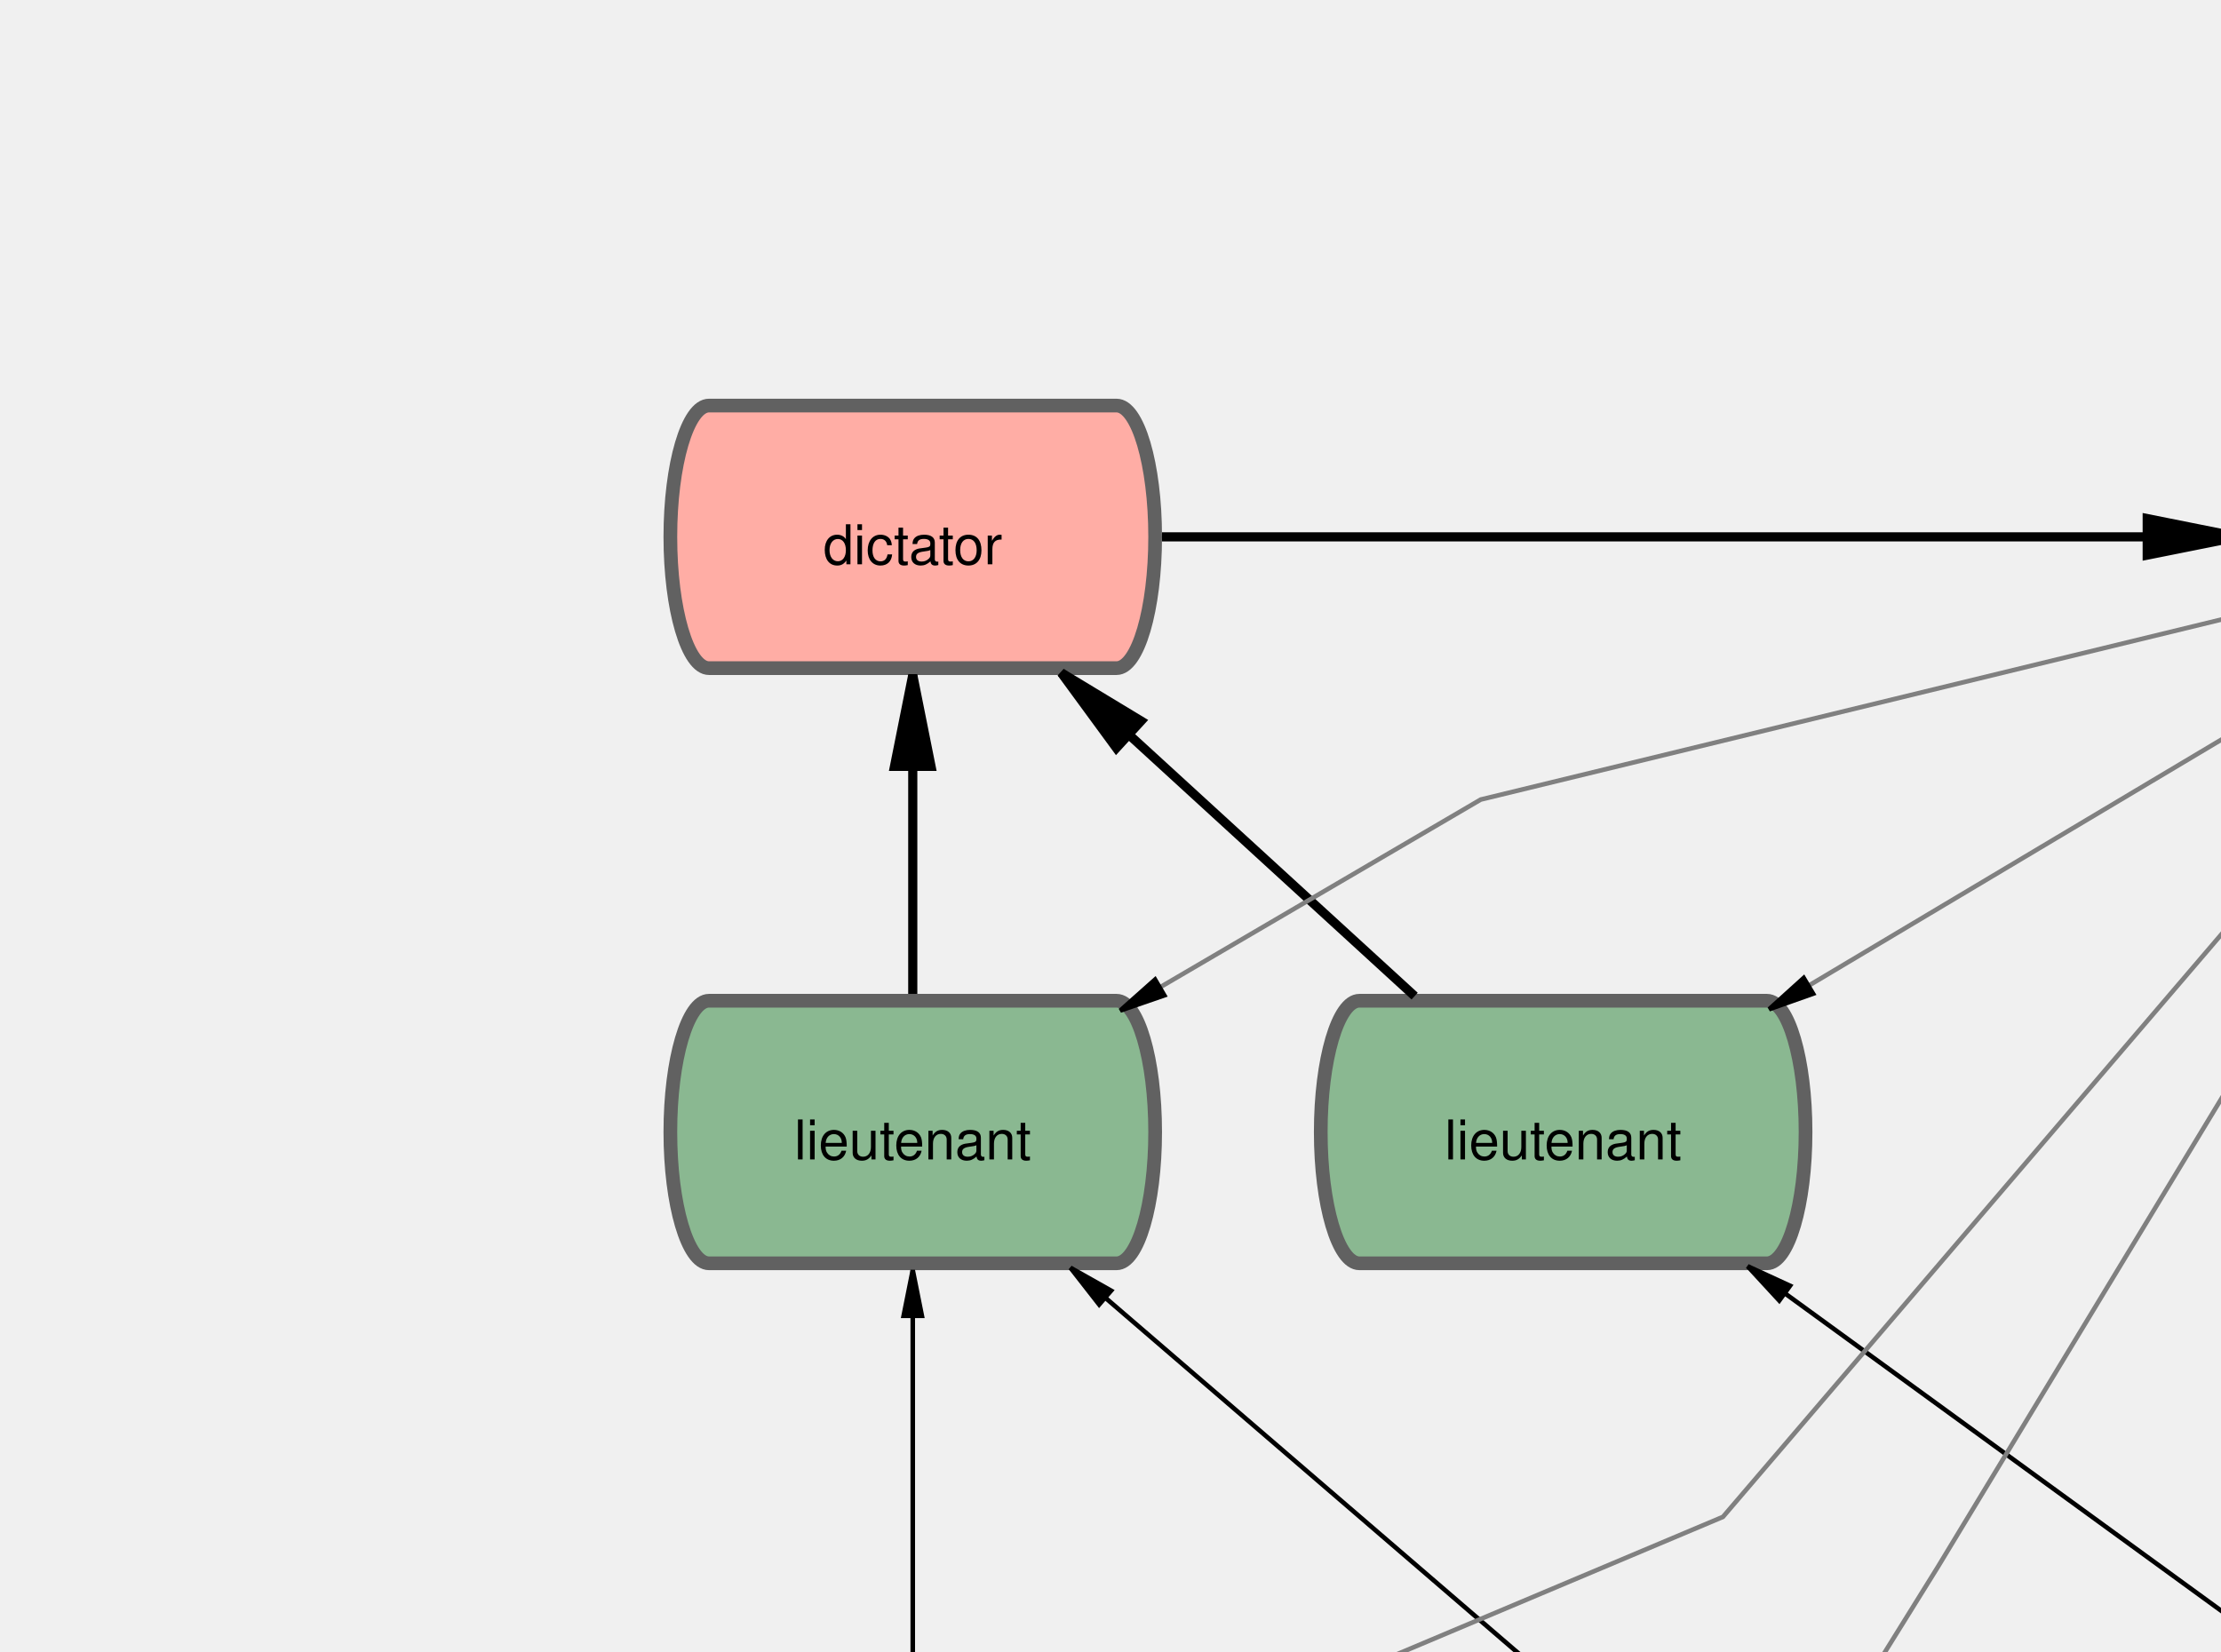
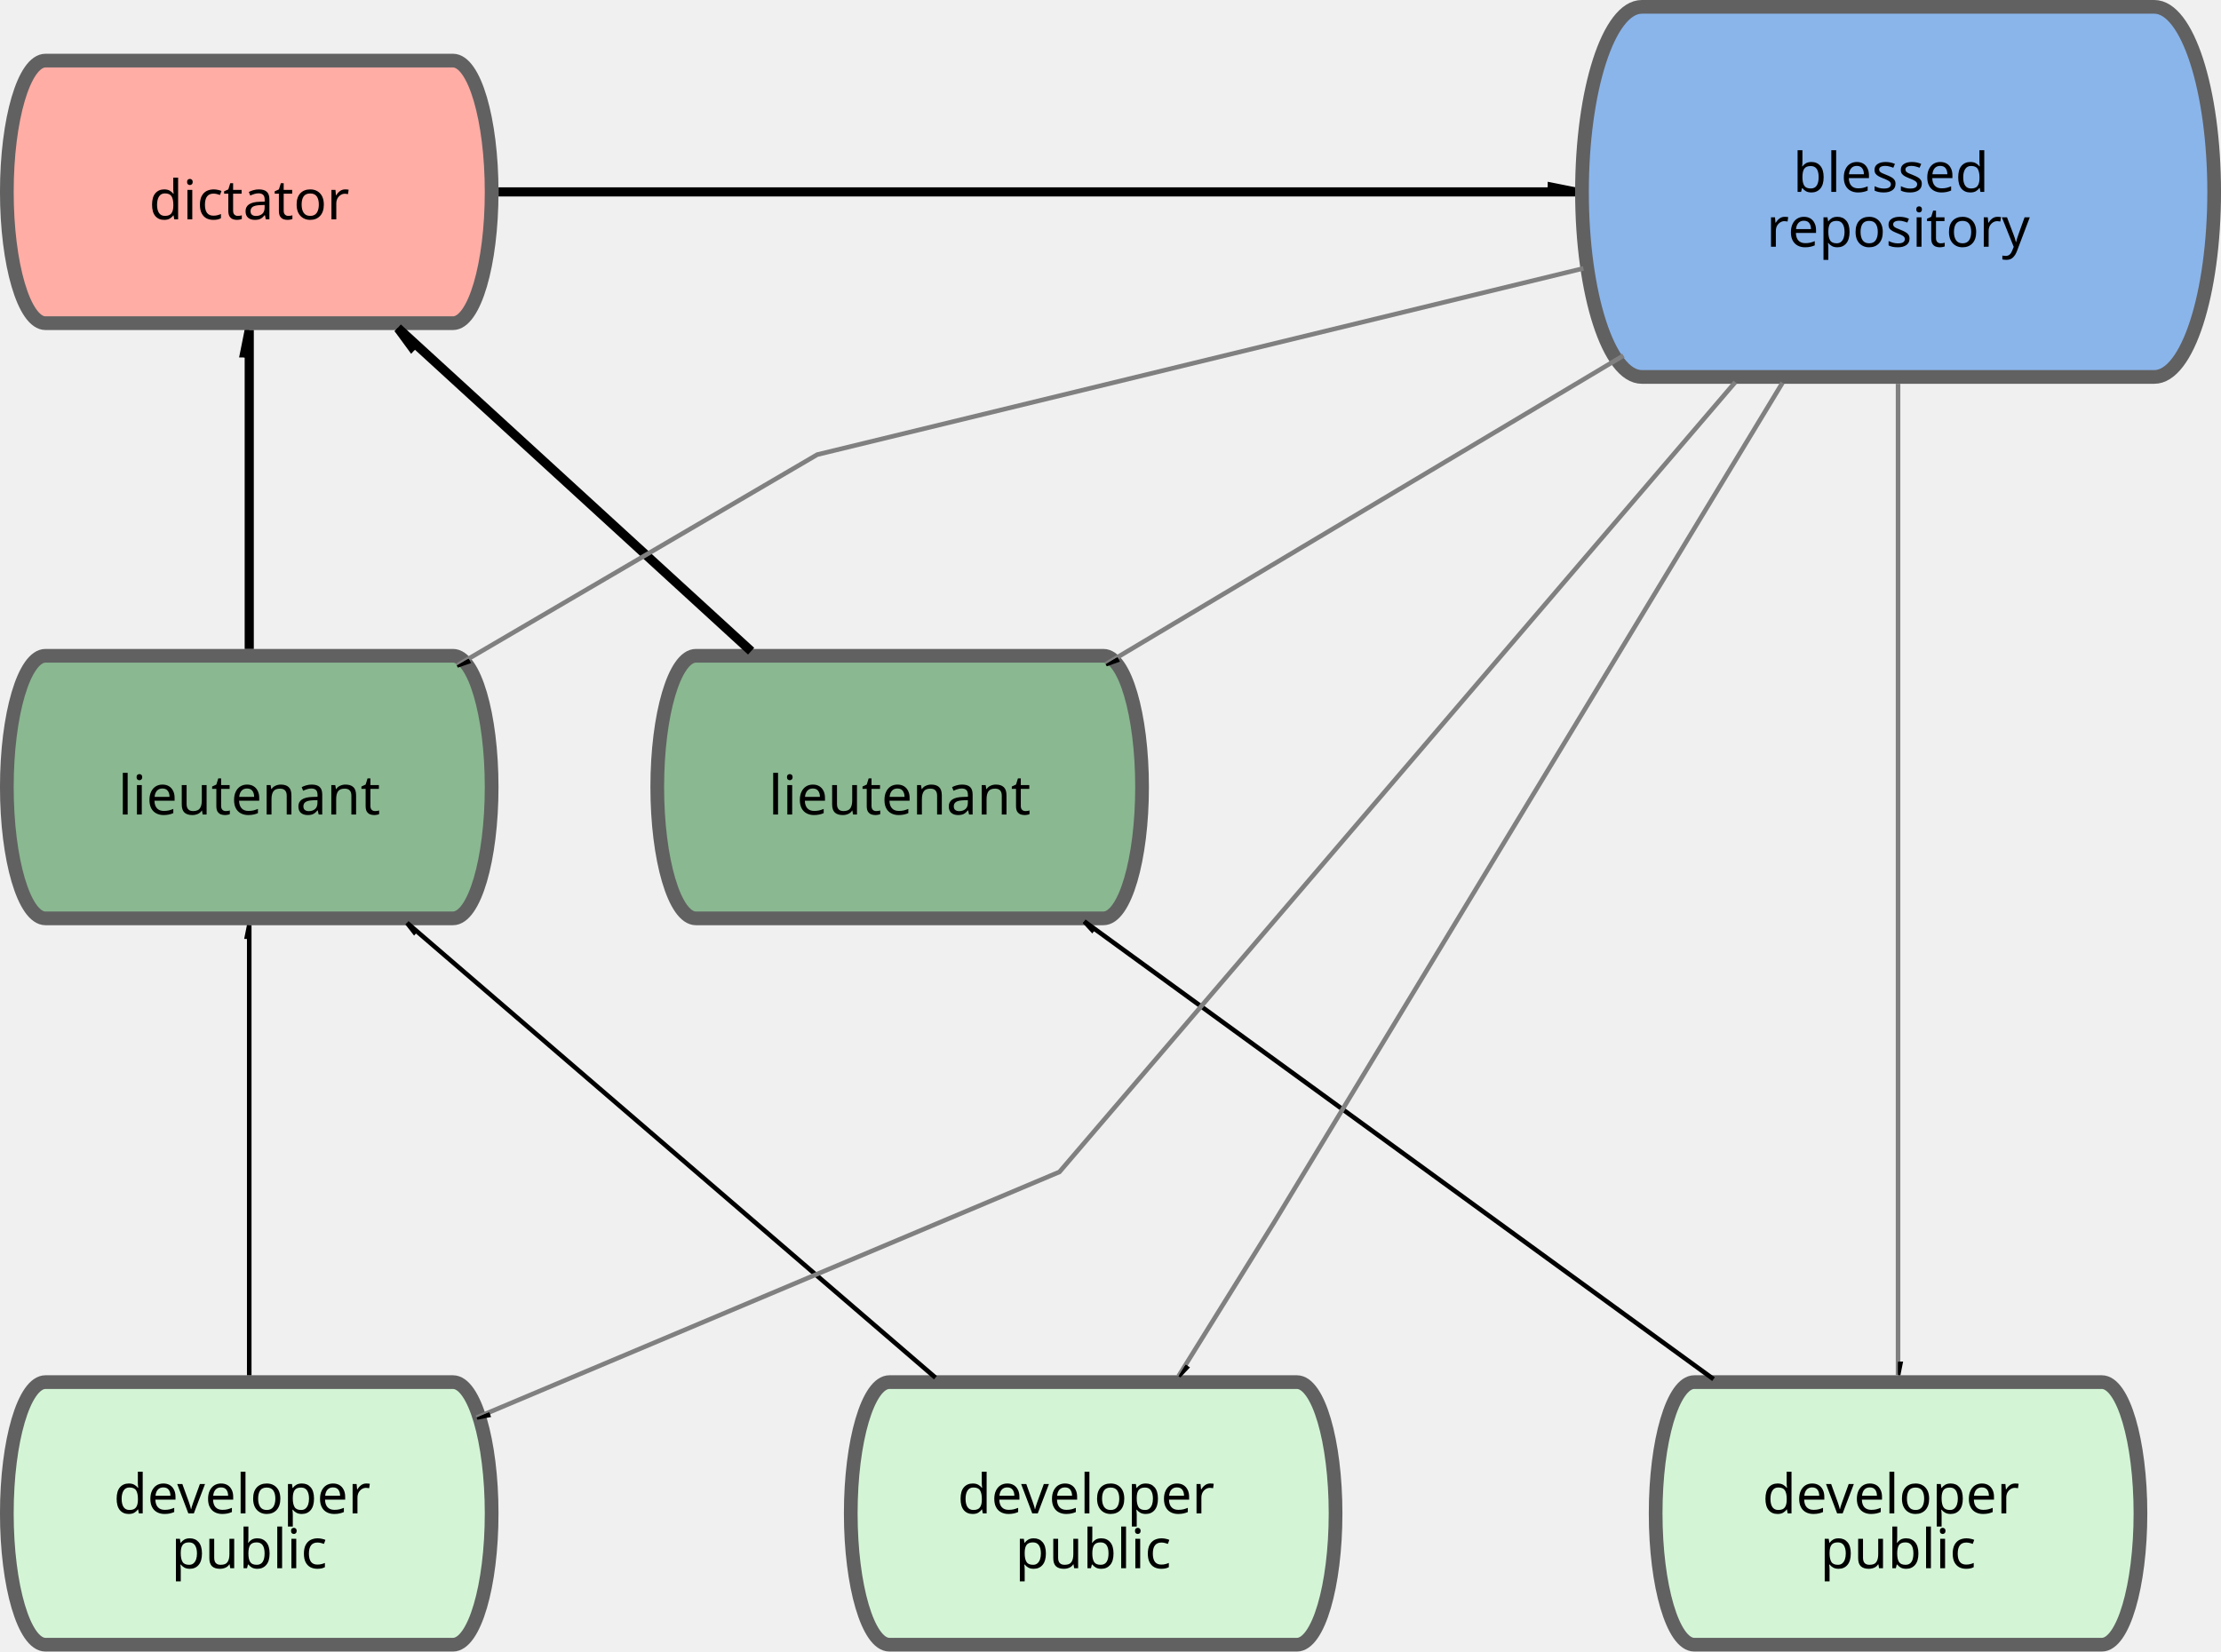
- <svg xmlns="http://www.w3.org/2000/svg">
+ <svg xmlns="http://www.w3.org/2000/svg" height="361.47" width="485.98" version="1.1">
  <defs>
-     <marker id="Arrow1Lstart" orient="auto" refX="0.0" refY="0.0" style="overflow:visible">
-       <path d="M 10,0.0 L 10.0,-2.0 L 0.0,0.0 L 10.0,2.0 z" id="path3663" style="fill-rule:evenodd;stroke:#000000;stroke-width:1.0px;marker-start:none" />
+     <marker id="Arrow1Lstart" refY="0" refX="0" orient="auto">
+       <path style="marker-start:none;" d="M10,0,10-2,0,0,10,2z" fill-rule="evenodd" stroke="#000" stroke-width="1px" />
    </marker>
  </defs>
-   <g style="stroke:#000000;fill:#fff">
-     <rect height="57.47" id="1957" rx="8.458" ry="28.735" style="stroke:#616161;stroke-width:3px;fill:#d3f5d6" width="106.079" x="331.344" y="378.0" />
-     <text id="1957_text" style="fill:#000000;stroke:#000000;stroke-width:0px;font-family: Helvetica;font-size:12px" x="331.344" y="378.0">
-       <tspan fill="#000000" font-family="LucidaGrande;" font-size="12.0px" id="1957_line1" stroke="#000000" text-align="center" text-anchor="middle" x="384.384" y="406.735">
- 				developer
- 			</tspan>
-       <tspan fill="#000000" font-family="LucidaGrande;" font-size="12.0px" id="1957_line2" stroke="#000000" text-align="center" text-anchor="middle" x="384.384" y="418.735">
- 				public
- 			</tspan>
+   <g transform="translate(-145.184,-75.5)">
+     <rect rx="8.458" ry="28.735" height="57.47" width="106.08" stroke="#616161" y="378" x="331.34" stroke-width="3px" fill="#d3f5d6" />
+     <text font-family="'LucidaGrande" font-size="12px" stroke="#000000" y="378" x="331.344" stroke-width="0px" fill="#000000">
+       <tspan style="text-anchor:middle;text-align:center;" y="406.735" x="384.384" text-align="center">developer</tspan>
+       <tspan style="text-anchor:middle;text-align:center;" y="418.735" x="384.384" text-align="center">public</tspan>
    </text>
-     <rect height="57.47" id="1972" rx="8.458" ry="28.735" style="stroke:#616161;stroke-width:3px;fill:#d3f5d6" width="106.079" x="146.684" y="378.0" />
-     <text id="1972_text" style="fill:#000000;stroke:#000000;stroke-width:0px;font-family: Helvetica;font-size:12px" x="146.684" y="378.0">
-       <tspan fill="#000000" font-family="LucidaGrande;" font-size="12.0px" id="1972_line1" stroke="#000000" text-align="center" text-anchor="middle" x="199.724" y="406.735">
- 				developer
- 			</tspan>
-       <tspan fill="#000000" font-family="LucidaGrande;" font-size="12.0px" id="1972_line2" stroke="#000000" text-align="center" text-anchor="middle" x="199.724" y="418.735">
- 				public
- 			</tspan>
+     <rect rx="8.458" ry="28.735" height="57.47" width="106.08" stroke="#616161" y="378" x="146.68" stroke-width="3px" fill="#d3f5d6" />
+     <text font-family="'LucidaGrande" font-size="12px" stroke="#000000" y="378" x="146.684" stroke-width="0px" fill="#000000">
+       <tspan style="text-anchor:middle;text-align:center;" y="406.735" x="199.724" text-align="center">developer</tspan>
+       <tspan style="text-anchor:middle;text-align:center;" y="418.735" x="199.724" text-align="center">public</tspan>
    </text>
-     <rect height="57.47" id="1973" rx="8.458" ry="28.735" style="stroke:#616161;stroke-width:3px;fill:#ffada5" width="106.079" x="146.684" y="88.765" />
-     <text id="1973_text" style="fill:#000000;stroke:#000000;stroke-width:0px;font-family: Helvetica;font-size:12px" x="146.684" y="88.765">
-       <tspan fill="#000000" font-family="LucidaGrande;" font-size="12.0px" id="1973_line1" stroke="#000000" text-align="center" text-anchor="middle" x="199.724" y="123.5">
- 				dictator
- 			</tspan>
+     <rect rx="8.458" ry="28.735" height="57.47" width="106.08" stroke="#616161" y="88.765" x="146.68" stroke-width="3px" fill="#ffada5" />
+     <text font-family="Helvetica" font-size="12px" stroke="#000000" y="88.765" x="146.684" stroke-width="0px" fill="#000000">
+       <tspan font-size="12px" fill="#000000" style="text-anchor:middle;text-align:center;" stroke="#000000" y="123.5" x="199.724" font-family="'LucidaGrande" text-align="center">dictator</tspan>
    </text>
-     <rect height="57.47" id="1974" rx="8.458" ry="28.735" style="stroke:#616161;stroke-width:3px;fill:#d3f5d6" width="106.079" x="507.462" y="378.0" />
-     <text id="1974_text" style="fill:#000000;stroke:#000000;stroke-width:0px;font-family: Helvetica;font-size:12px" x="507.462" y="378.0">
-       <tspan fill="#000000" font-family="LucidaGrande;" font-size="12.0px" id="1974_line1" stroke="#000000" text-align="center" text-anchor="middle" x="560.501" y="406.735">
- 				developer
- 			</tspan>
-       <tspan fill="#000000" font-family="LucidaGrande;" font-size="12.0px" id="1974_line2" stroke="#000000" text-align="center" text-anchor="middle" x="560.501" y="418.735">
- 				public
- 			</tspan>
+     <rect rx="8.458" ry="28.735" height="57.47" width="106.08" stroke="#616161" y="378" x="507.46" stroke-width="3px" fill="#d3f5d6" />
+     <text font-family="'LucidaGrande" font-size="12px" stroke="#000000" y="378" x="507.462" stroke-width="0px" fill="#000000">
+       <tspan style="text-anchor:middle;text-align:center;" y="406.735" x="560.502" text-align="center">developer</tspan>
+       <tspan style="text-anchor:middle;text-align:center;" y="418.735" x="560.502" text-align="center">public</tspan>
    </text>
-     <rect height="81.0" id="1987" rx="13.098" ry="40.5" style="stroke:#616161;stroke-width:3px;fill:#8ab5eb" width="138.331" x="491.336" y="77.0" />
-     <text id="1987_text" style="fill:#000000;stroke:#000000;stroke-width:0px;font-family: Helvetica;font-size:12px" x="491.336" y="77.0">
-       <tspan fill="#000000" font-family="LucidaGrande;" font-size="12.0px" id="1987_line1" stroke="#000000" text-align="center" text-anchor="middle" x="560.501" y="117.5">
- 				blessed
- 			</tspan>
-       <tspan fill="#000000" font-family="LucidaGrande;" font-size="12.0px" id="1987_line2" stroke="#000000" text-align="center" text-anchor="middle" x="560.501" y="129.5">
- 				repository
- 			</tspan>
+     <rect rx="13.098" ry="40.5" height="81" width="138.33" stroke="#616161" y="77" x="491.34" stroke-width="3px" fill="#8ab5eb" />
+     <text font-family="'LucidaGrande" font-size="12px" stroke="#000000" y="77" x="491.336" stroke-width="0px" fill="#000000">
+       <tspan style="text-anchor:middle;text-align:center;" y="117.5" x="560.502" text-align="center">blessed</tspan>
+       <tspan style="text-anchor:middle;text-align:center;" y="129.5" x="560.502" text-align="center">repository</tspan>
    </text>
-     <path d="M 489.836,117.5 L 254.263,117.5" id="1990" style="marker-start:url(#Arrow1Lstart);stroke:#000000;stroke-width:2px;marker-end:none;fill:none" />
-     <rect height="57.47" id="1991" rx="8.458" ry="28.735" style="stroke:#616161;stroke-width:3px;fill:#8ab891" width="106.079" x="289.0" y="219.03" />
-     <text id="1991_text" style="fill:#000000;stroke:#000000;stroke-width:0px;font-family: Helvetica;font-size:12px" x="289.0" y="219.03">
-       <tspan fill="#000000" font-family="LucidaGrande;" font-size="12.0px" id="1991_line1" stroke="#000000" text-align="center" text-anchor="middle" x="342.039" y="253.765">
- 				lieutenant
- 			</tspan>
+     <path style="marker-start:url(#Arrow1Lstart);marker-end:none;" d="m489.84,117.5-235.57,0" stroke="#000" stroke-width="2px" fill="none" />
+     <rect rx="8.458" ry="28.735" height="57.47" width="106.08" stroke="#616161" y="219.03" x="289" stroke-width="3px" fill="#8ab891" />
+     <text font-family="Helvetica" font-size="12px" stroke="#000000" y="219.03" x="289" stroke-width="0px" fill="#000000">
+       <tspan font-size="12px" fill="#000000" style="text-anchor:middle;text-align:center;" stroke="#000000" y="253.765" x="342.039" font-family="'LucidaGrande" text-align="center">lieutenant</tspan>
    </text>
-     <rect height="57.47" id="1993" rx="8.458" ry="28.735" style="stroke:#616161;stroke-width:3px;fill:#8ab891" width="106.079" x="146.684" y="219.03" />
-     <text id="1993_text" style="fill:#000000;stroke:#000000;stroke-width:0px;font-family: Helvetica;font-size:12px" x="146.684" y="219.03">
-       <tspan fill="#000000" font-family="LucidaGrande;" font-size="12.0px" id="1993_line1" stroke="#000000" text-align="center" text-anchor="middle" x="199.724" y="253.765">
- 				lieutenant
- 			</tspan>
+     <rect rx="8.458" ry="28.735" height="57.47" width="106.08" stroke="#616161" y="219.03" x="146.68" stroke-width="3px" fill="#8ab891" />
+     <text font-family="Helvetica" font-size="12px" stroke="#000000" y="219.03" x="146.684" stroke-width="0px" fill="#000000">
+       <tspan font-size="12px" fill="#000000" style="text-anchor:middle;text-align:center;" stroke="#000000" y="253.765" x="199.724" font-family="'LucidaGrande" text-align="center">lieutenant</tspan>
    </text>
-     <path d="M 234.239,277.478 L 349.868,377.021" id="1998" style="marker-start:url(#Arrow1Lstart);stroke:#000000;marker-end:none;fill:none" />
-     <path d="M 199.724,278.0 L 199.724,376.5" id="1999" style="marker-start:url(#Arrow1Lstart);stroke:#000000;marker-end:none;fill:none" />
-     <path d="M 382.419,277.148 L 520.122,377.352" id="2000" style="marker-start:url(#Arrow1Lstart);stroke:#000000;marker-end:none;fill:none" />
-     <path d="M 199.724,147.735 L 199.724,217.53" id="2002" style="marker-start:url(#Arrow1Lstart);stroke:#000000;stroke-width:2px;marker-end:none;fill:none" />
-     <path d="M 232.223,147.248 L 309.54,218.017" id="2003" style="marker-start:url(#Arrow1Lstart);stroke:#000000;stroke-width:2px;marker-end:none;fill:none" />
-     <path d="M 245.126,221.181 L 324.0,175.0  L 491.649,134.24" id="2006" style="marker-start:url(#Arrow1Lstart);stroke:#808080;marker-end:none;fill:none" />
-     <path d="M 387.11,220.89 L 500.411,153.331" id="2007" style="marker-start:url(#Arrow1Lstart);stroke:#808080;marker-end:none;fill:none" />
-     <path d="M 560.502,376.5 L 560.501,159.5" id="2010" style="marker-start:url(#Arrow1Lstart);stroke:#808080;marker-end:none;fill:none" />
-     <path d="M 403.036,376.726 L 424.0,343.0  L 535.209,159.283" id="2011" style="marker-start:url(#Arrow1Lstart);stroke:#808080;marker-end:none;fill:none" />
-     <path d="M 249.447,385.773 L 377.0,332.0  L 524.879,159.14" id="2012" style="marker-start:url(#Arrow1Lstart);stroke:#808080;marker-end:none;fill:none" />
+     <path style="marker-start:url(#Arrow1Lstart);marker-end:none;" fill="none" d="m234.24,277.48,115.63,99.543" stroke="#000" />
+     <path style="marker-start:url(#Arrow1Lstart);marker-end:none;" fill="none" d="m199.72,278,0,98.5" stroke="#000" />
+     <path style="marker-start:url(#Arrow1Lstart);marker-end:none;" fill="none" d="M382.42,277.15,520.12,377.35" stroke="#000" />
+     <path style="marker-start:url(#Arrow1Lstart);marker-end:none;" d="m199.72,147.74,0,69.795" stroke="#000" stroke-width="2px" fill="none" />
+     <path style="marker-start:url(#Arrow1Lstart);marker-end:none;" d="m232.22,147.25,77.317,70.769" stroke="#000" stroke-width="2px" fill="none" />
+     <path style="marker-start:url(#Arrow1Lstart);marker-end:none;" fill="none" d="M245.13,221.18,324,175,491.65,134.24" stroke="#808080" />
+     <path style="marker-start:url(#Arrow1Lstart);marker-end:none;" fill="none" d="M387.11,220.89,500.41,153.33" stroke="#808080" />
+     <path style="marker-start:url(#Arrow1Lstart);marker-end:none;" fill="none" d="m560.5,376.5-0.001-217" stroke="#808080" />
+     <path style="marker-start:url(#Arrow1Lstart);marker-end:none;" fill="none" d="M403.04,376.73,424,343,535.21,159.28" stroke="#808080" />
+     <path style="marker-start:url(#Arrow1Lstart);marker-end:none;" fill="none" d="M249.45,385.77,377,332,524.88,159.14" stroke="#808080" />
  </g>
</svg>
